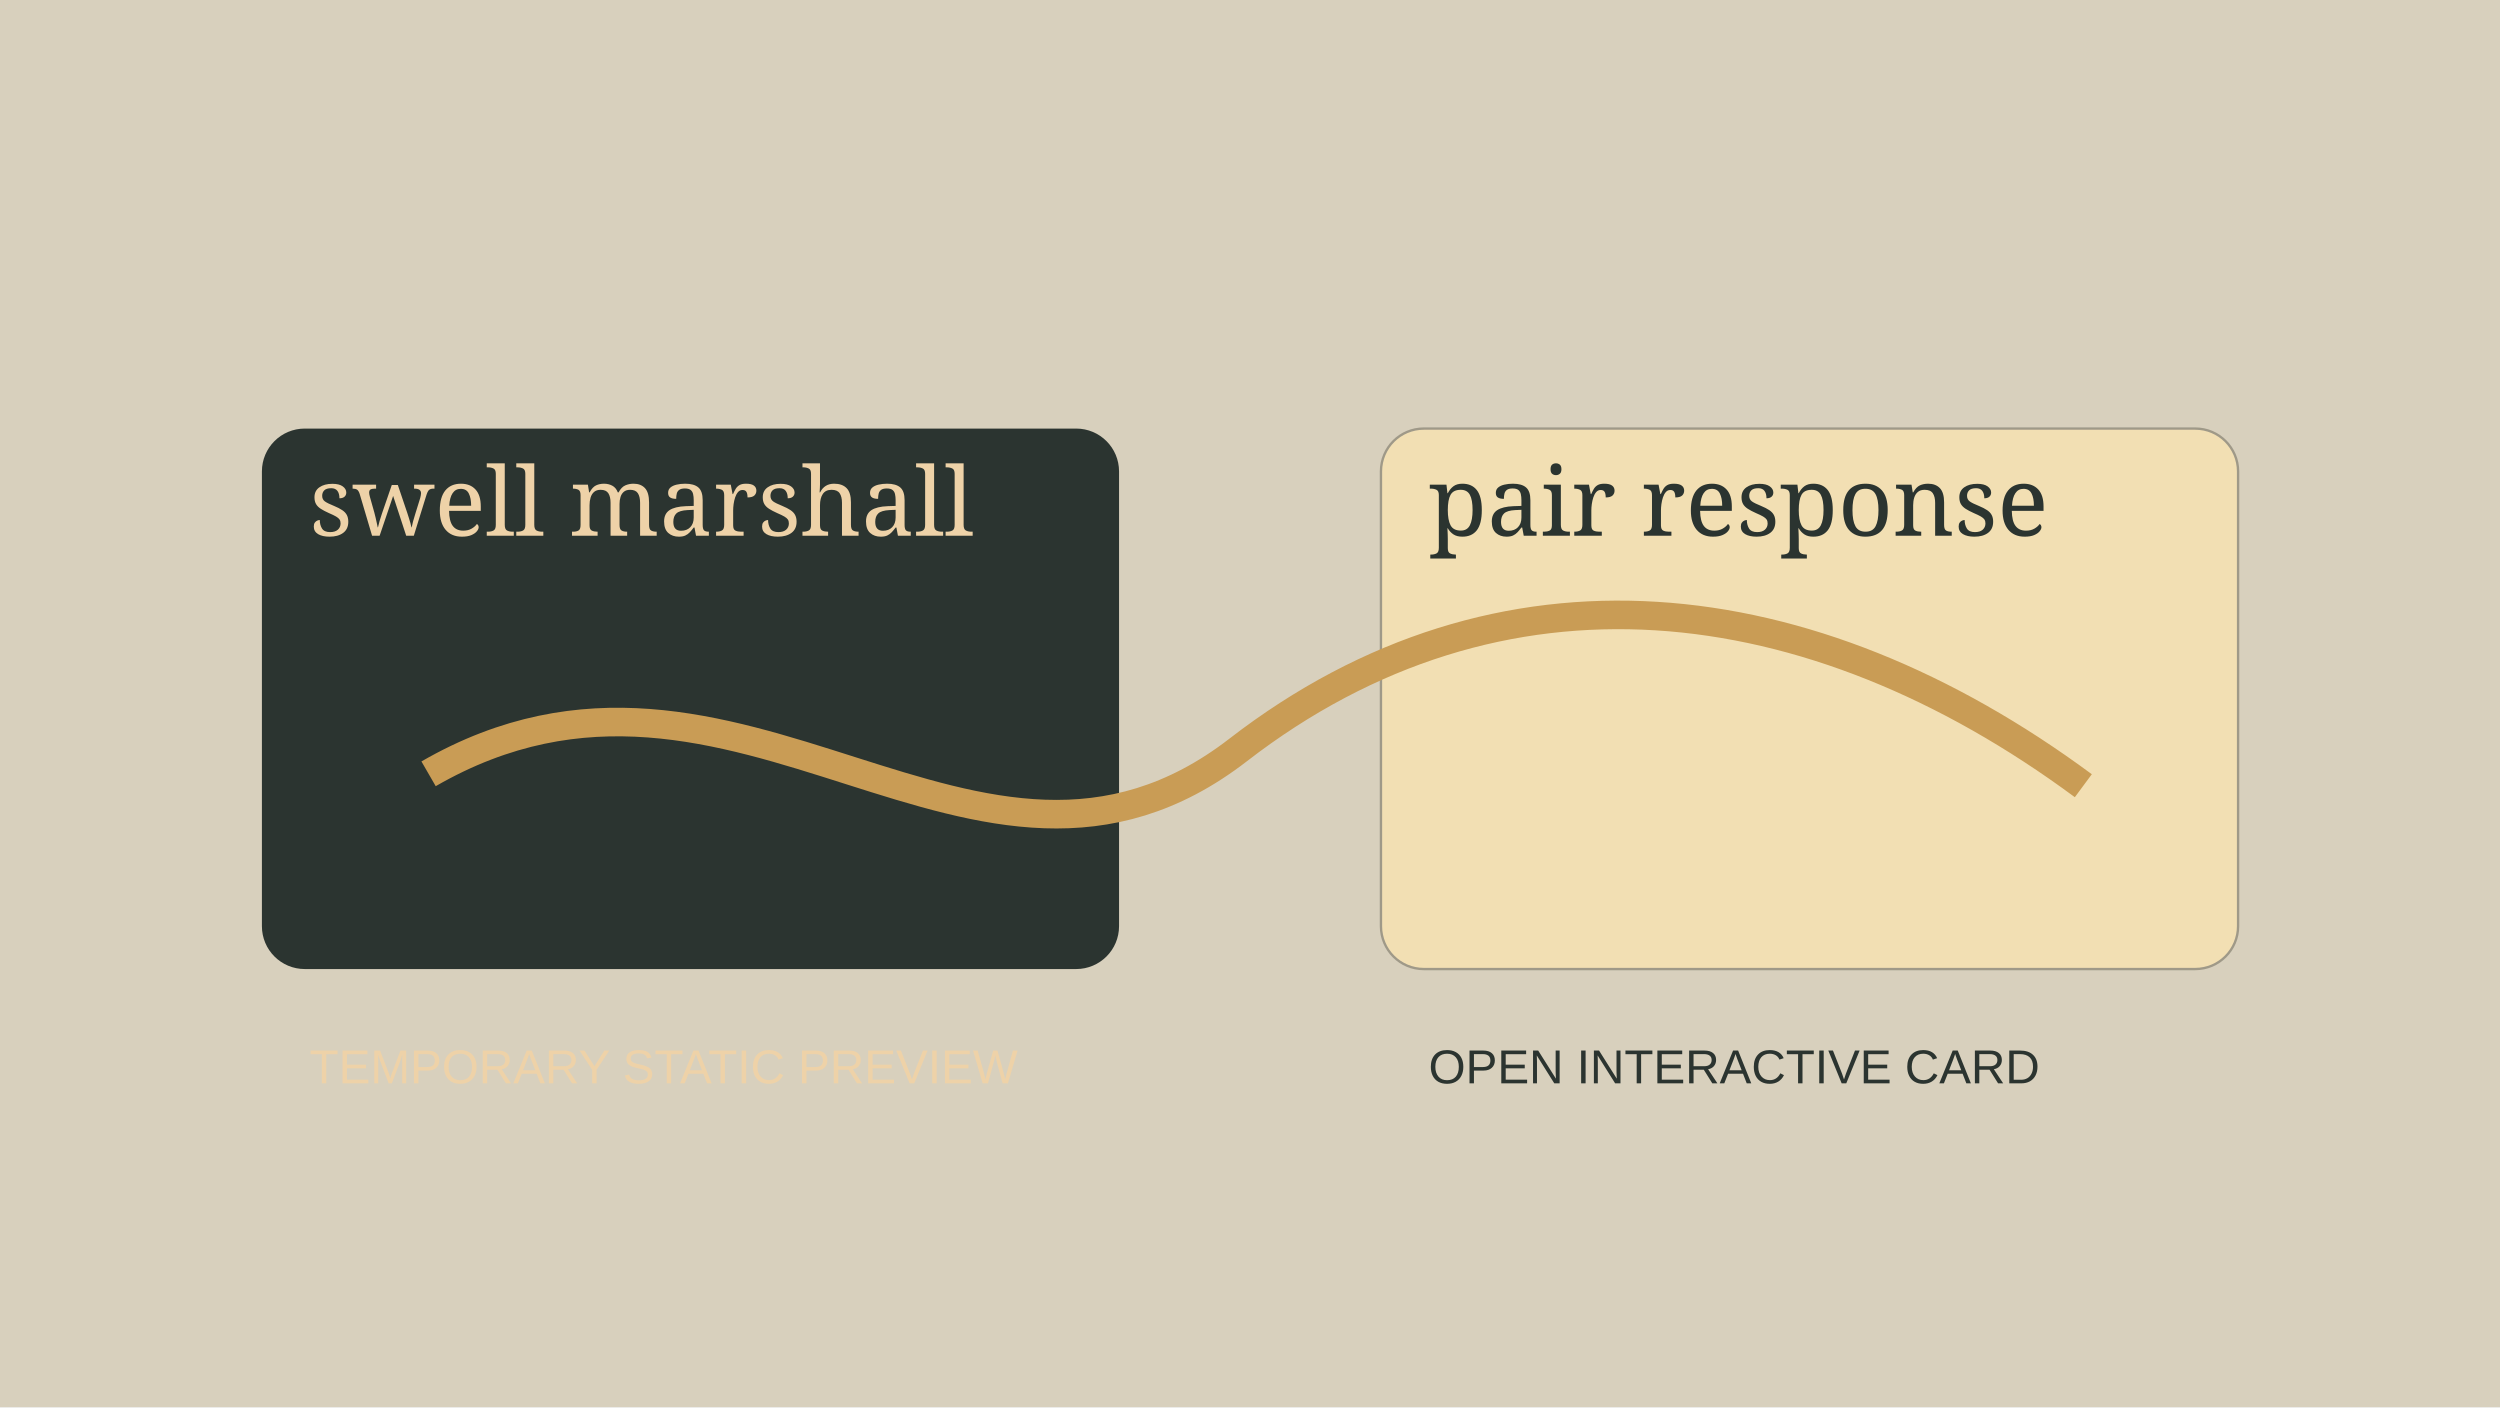
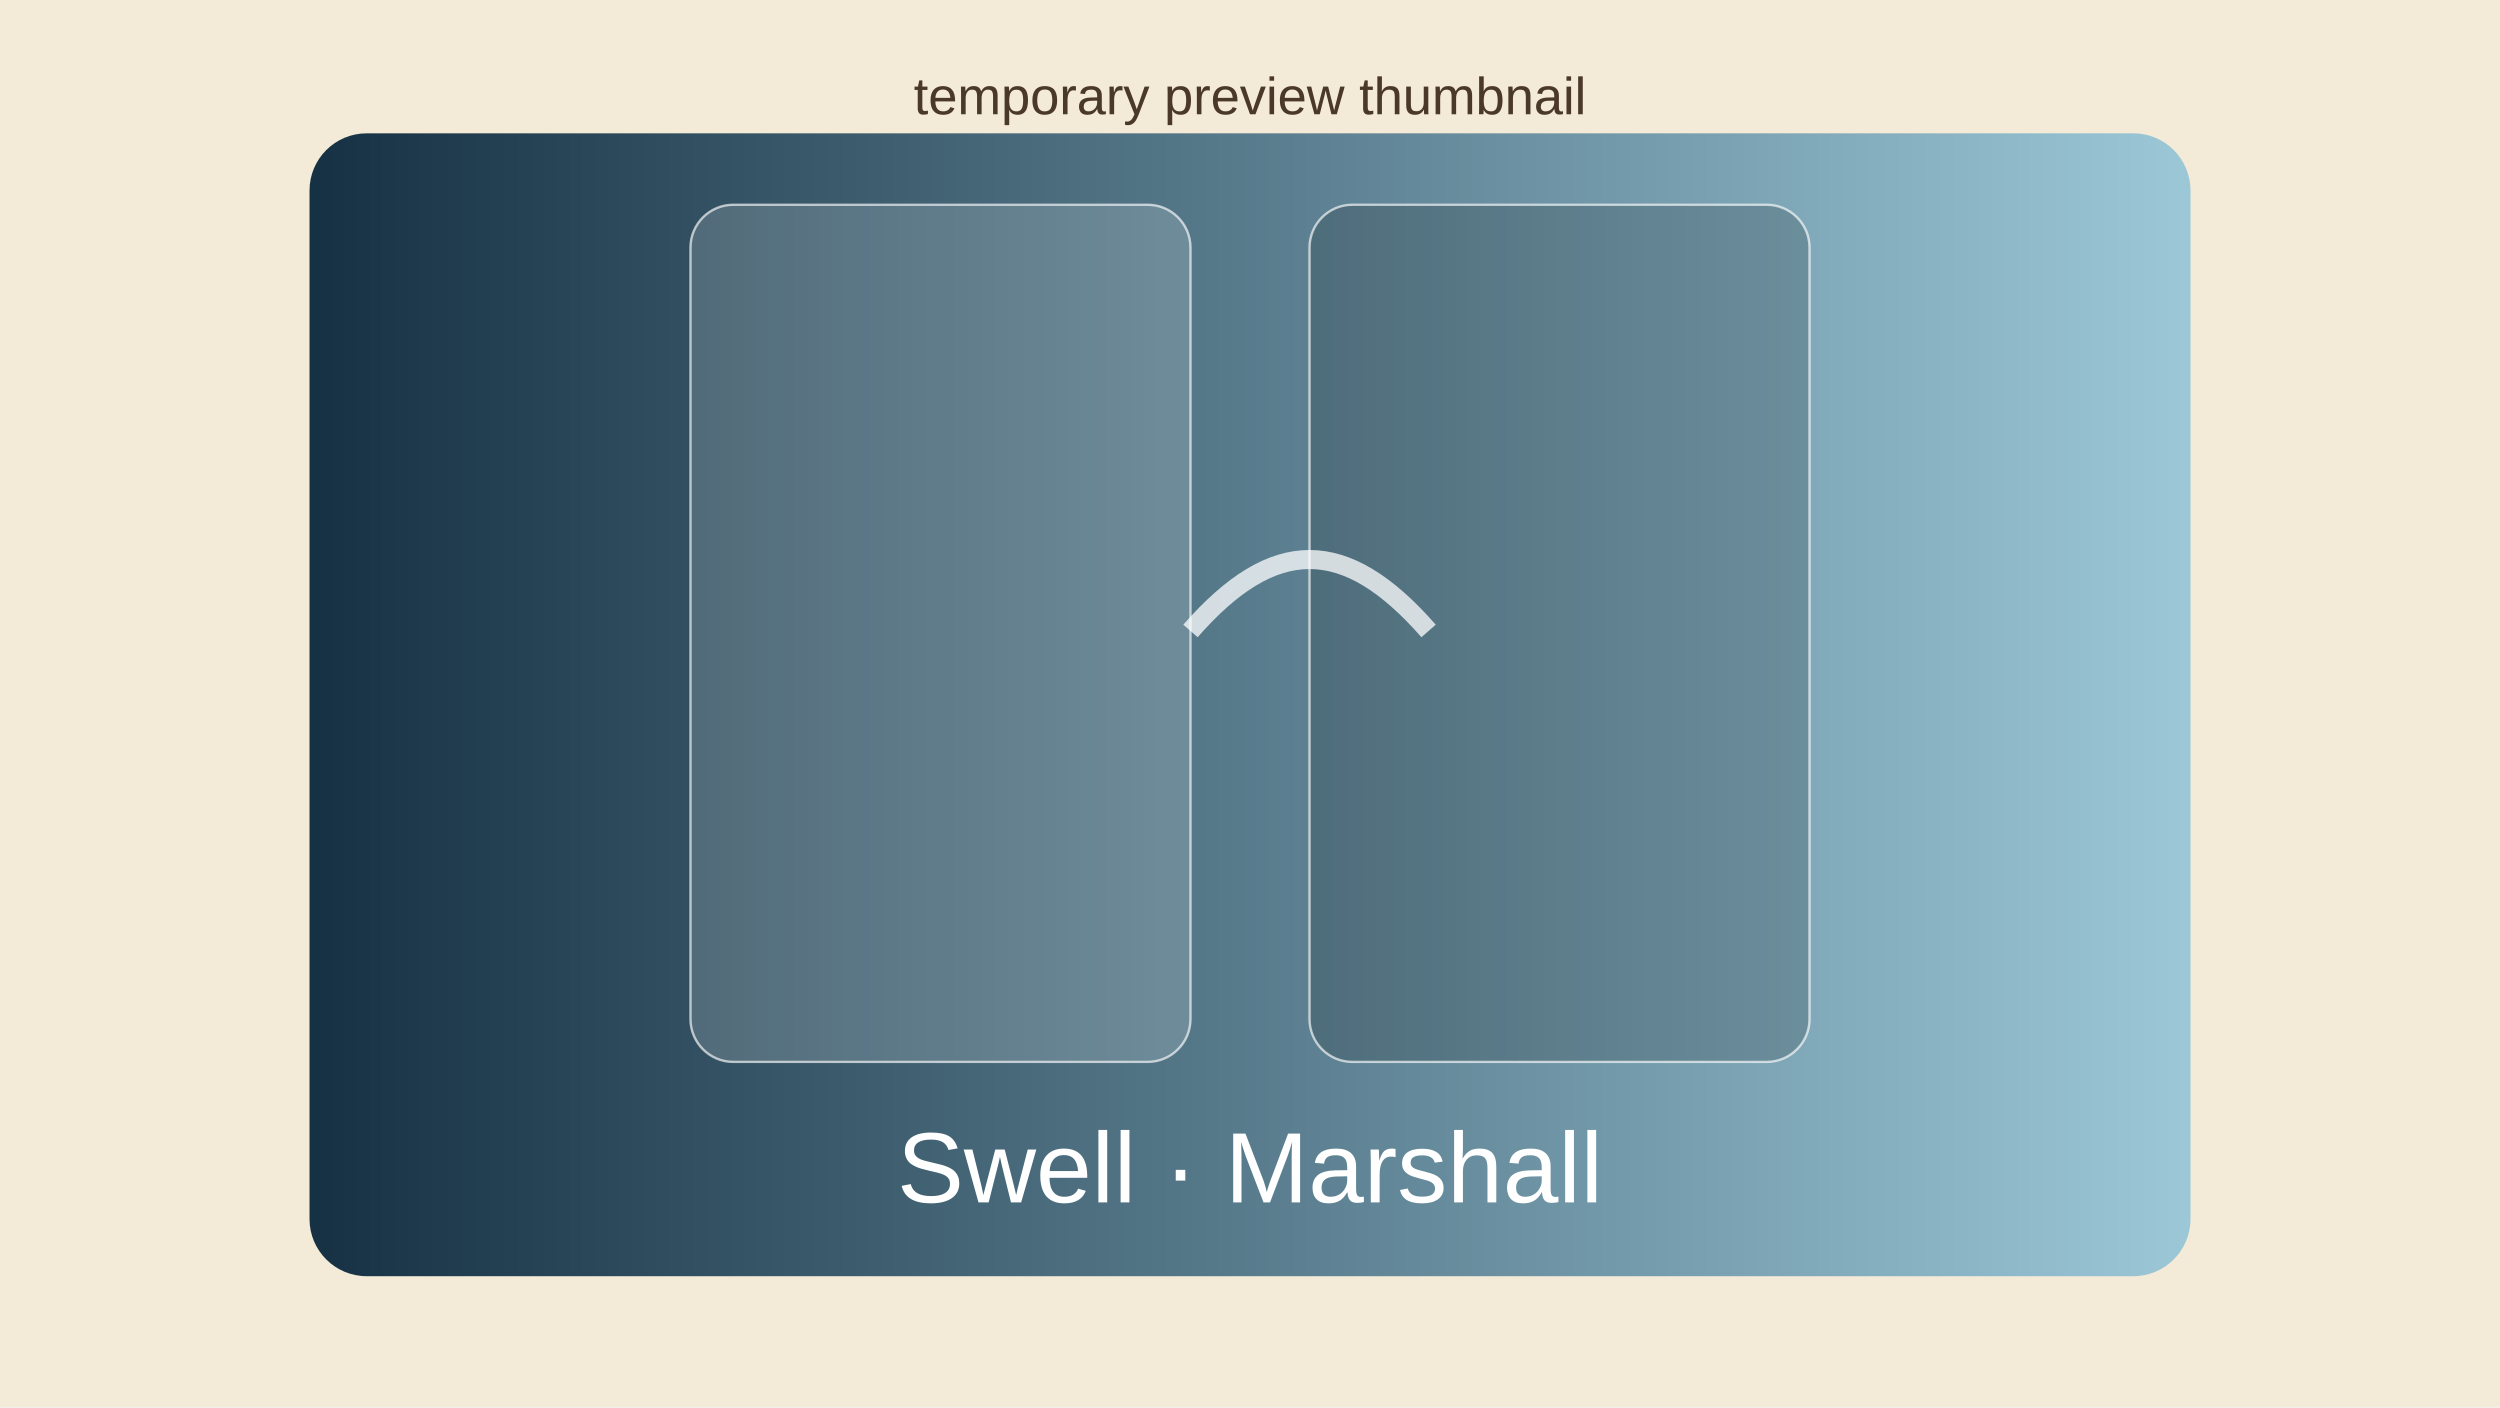
<svg xmlns="http://www.w3.org/2000/svg" viewBox="0 0 1050 591">
-   <rect width="1050" height="591" fill="#d8d0bd" />
-   <rect x="110" y="180" width="360" height="227" rx="18" fill="#2b3430" />
-   <rect x="580" y="180" width="360" height="227" rx="18" fill="#f2dfb3" stroke="#9f9988" />
-   <text x="130" y="225" fill="#eed2a8" font-family="Georgia" font-size="40">swell marshall</text>
-   <text x="600" y="225" fill="#2b3430" font-family="Georgia" font-size="40">pair response</text>
-   <path d="M180 325 C310 250 410 400 520 315 S760 245 875 330" fill="none" stroke="#c99c55" stroke-width="12" />
-   <text x="130" y="455" fill="#eed2a8" font-family="Arial" font-size="20">TEMPORARY STATIC PREVIEW</text>
-   <text x="600" y="455" fill="#2b3430" font-family="Arial" font-size="20">OPEN INTERACTIVE CARD</text>
+   <defs>
+     <linearGradient id="g" x1="0" x2="1">
+       <stop stop-color="#163143" />
+       <stop offset="1" stop-color="#9bc7d7" />
+     </linearGradient>
+   </defs>
+   <rect width="1050" height="591" fill="#f4ead8" />
+   <rect x="130" y="56" width="790" height="480" rx="24" fill="url(#g)" />
+   <rect x="290" y="86" width="210" height="360" rx="18" fill="rgba(255,255,255,.16)" stroke="rgba(255,255,255,.65)" />
+   <rect x="550" y="86" width="210" height="360" rx="18" fill="rgba(0,0,0,.16)" stroke="rgba(255,255,255,.65)" />
+   <path d="M500 265 C535 225 565 225 600 265" fill="none" stroke="rgba(255,255,255,.75)" stroke-width="8" />
+   <text x="525" y="505" text-anchor="middle" font-family="Arial, sans-serif" font-size="42" fill="#fff">Swell · Marshall</text>
+   <text x="525" y="48" text-anchor="middle" font-family="Arial, sans-serif" font-size="22" fill="#4a3829">temporary preview thumbnail</text>
</svg>
